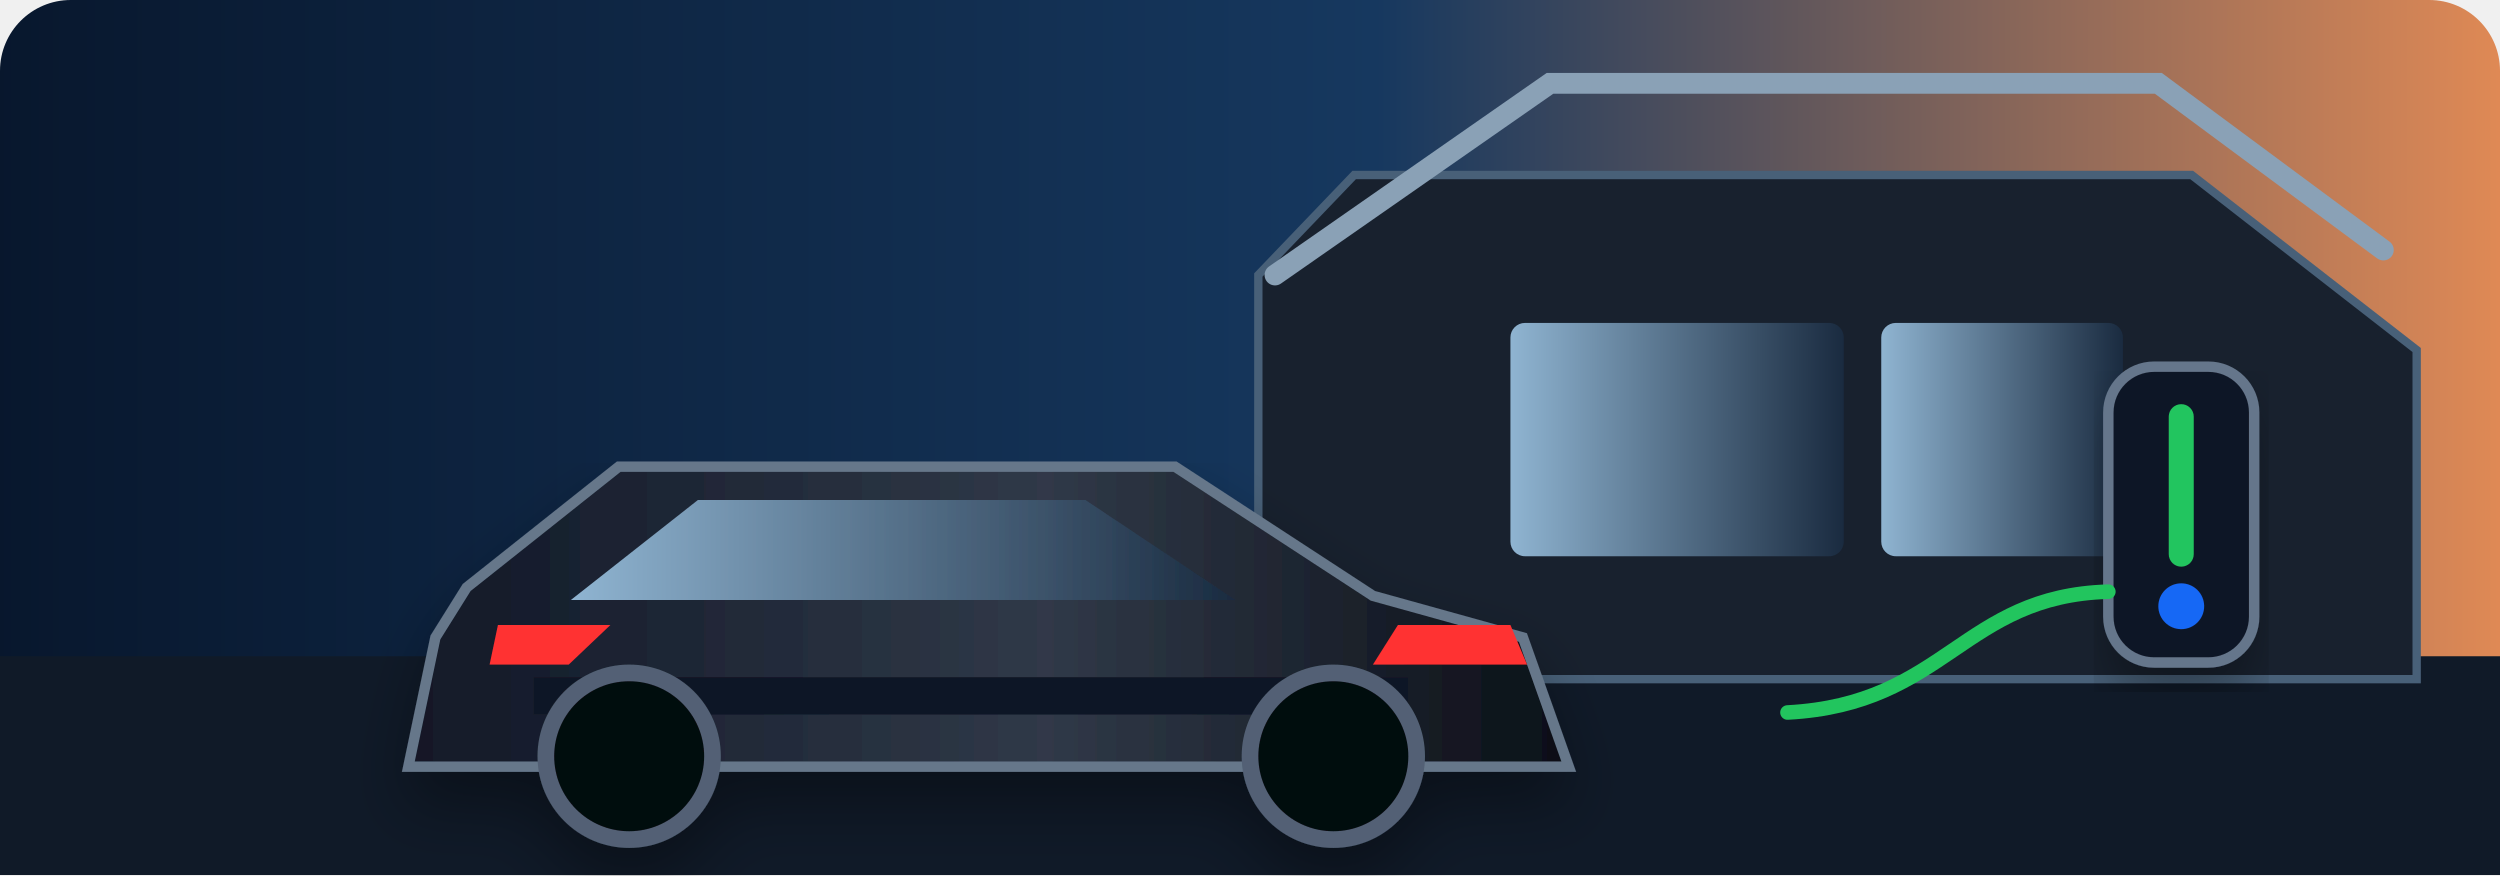
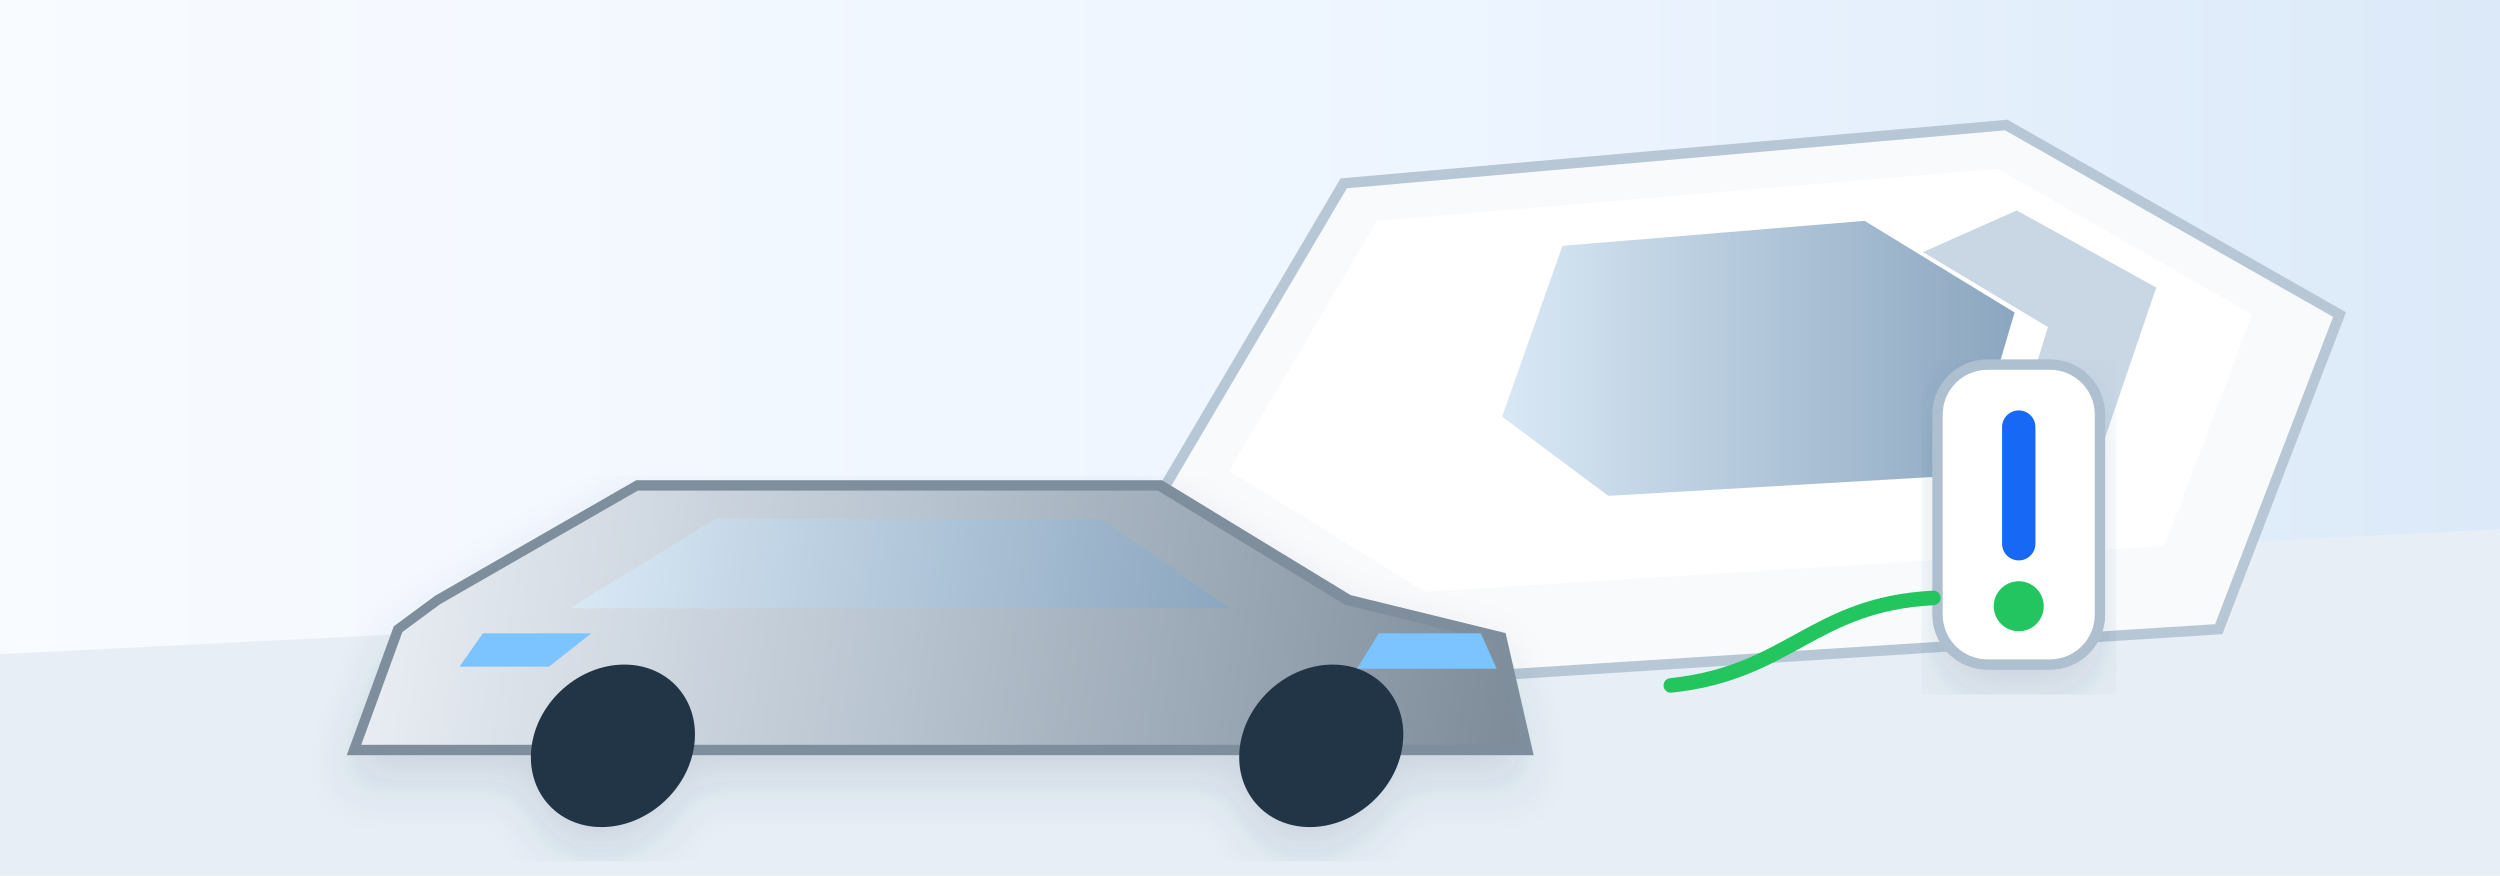
- <svg xmlns="http://www.w3.org/2000/svg" viewBox="0 0 1200 420" role="img" aria-label="Decorative premium sports car charging at a modern home">
+ <svg xmlns="http://www.w3.org/2000/svg" viewBox="0 0 1200 420" role="img" aria-label="Premium light architectural Mobility overview">
  <defs>
    <linearGradient id="sky" x1="0" x2="1">
-       <stop stop-color="#08172d" />
-       <stop offset=".55" stop-color="#16385f" />
-       <stop offset="1" stop-color="#e18a55" />
+       <stop stop-color="#f8fbff" />
+       <stop offset=".58" stop-color="#edf5ff" />
+       <stop offset="1" stop-color="#dbe9f8" />
+     </linearGradient>
+     <linearGradient id="glass" x1="0" x2="1">
+       <stop stop-color="#d9e8f5" />
+       <stop offset="1" stop-color="#8ba6bf" />
    </linearGradient>
    <linearGradient id="car" x1="0" x2="1">
-       <stop stop-color="#111827" />
-       <stop offset=".55" stop-color="#303948" />
-       <stop offset="1" stop-color="#0b0f17" />
-     </linearGradient>
-     <linearGradient id="glass">
-       <stop stop-color="#8fb4d1" />
-       <stop offset="1" stop-color="#1a2b40" />
+       <stop stop-color="#e9edf3" />
+       <stop offset=".45" stop-color="#b8c4d0" />
+       <stop offset="1" stop-color="#7d8b99" />
    </linearGradient>
    <filter id="s">
-       <feDropShadow dx="0" dy="16" stdDeviation="15" flood-color="#000" flood-opacity=".35" />
+       <feDropShadow dx="0" dy="12" stdDeviation="12" flood-color="#36516f" flood-opacity=".16" />
    </filter>
  </defs>
-   <rect width="1200" height="420" rx="34" fill="url(#sky)" />
-   <path d="M0 315h1200v105H0z" fill="#101a28" />
-   <path d="M650 84h402l108 84v158H604V132z" fill="#18212e" stroke="#486078" stroke-width="4" />
-   <path d="M612 132l132-92h292l108 80" fill="none" stroke="#8aa1b6" stroke-width="10" stroke-linecap="round" />
-   <rect x="725" y="155" width="160" height="112" rx="7" fill="url(#glass)" />
-   <rect x="903" y="155" width="116" height="112" rx="7" fill="url(#glass)" />
-   <g transform="translate(190 212)" filter="url(#s)">
-     <path d="M34 70l73-58h267l95 62 72 20 22 62H6l13-62z" fill="url(#car)" stroke="#66778a" stroke-width="5" />
-     <path d="M145 28h186l72 48H84z" fill="url(#glass)" />
-     <path d="M66 122h420" stroke="#111827" stroke-width="18" />
-     <circle cx="112" cy="151" r="40" fill="#06090f" stroke="#526174" stroke-width="8" />
-     <circle cx="450" cy="151" r="40" fill="#06090f" stroke="#526174" stroke-width="8" />
-     <path d="M49 88h54l-20 19H45zm432 0h54l8 19h-74z" fill="#ff3030" />
+   <rect width="1200" height="420" fill="url(#sky)" />
+   <path d="M0 314L1200 254V420H0Z" fill="#e8eef5" />
+   <path d="M645 88l318-28 160 91-58 151-393 25-122-78z" fill="#f8fafc" stroke="#b8c7d6" stroke-width="5" />
+   <path d="M661 106l298-25 122 70-42 111-355 22-94-58z" fill="#ffffff" />
+   <path d="M750 118l145-12 72 44-23 78-172 10-51-38z" fill="url(#glass)" />
+   <path d="M968 101l67 37-32 94-44 3 24-78-60-36z" fill="#c9d7e5" />
+   <g transform="translate(185 210) skewX(-8)" filter="url(#s)">
+     <path d="M36 78l88-55h251l98 55 76 18 20 54H6l13-58z" fill="url(#car)" stroke="#7f8e9c" stroke-width="5" />
+     <path d="M164 39h185l68 43H100z" fill="url(#glass)" />
+     <circle cx="130" cy="148" r="39" fill="#243447" />
+     <circle cx="470" cy="148" r="39" fill="#243447" />
+     <path d="M60 94h52l-18 16H51zm430 0h49l10 17h-67z" fill="#7bc4ff" />
  </g>
-   <g transform="translate(1012 176)" filter="url(#s)">
-     <rect width="70" height="142" rx="22" fill="#111827" stroke="#65768b" stroke-width="5" />
-     <rect x="29" y="18" width="12" height="78" rx="6" fill="#22c55e" />
-     <circle cx="35" cy="115" r="11" fill="#1467f5" />
+   <g transform="translate(930 175)" filter="url(#s)">
+     <rect width="78" height="144" rx="24" fill="#fff" stroke="#aebfd0" stroke-width="5" />
+     <rect x="31" y="22" width="16" height="72" rx="8" fill="#1467f5" />
+     <circle cx="39" cy="116" r="12" fill="#22c55e" />
  </g>
-   <path d="M1012 284c-70 2-78 54-154 58" fill="none" stroke="#22c55e" stroke-width="7" stroke-linecap="round" />
+   <path d="M928 287c-58 3-69 36-126 42" fill="none" stroke="#22c55e" stroke-width="7" stroke-linecap="round" />
</svg>
